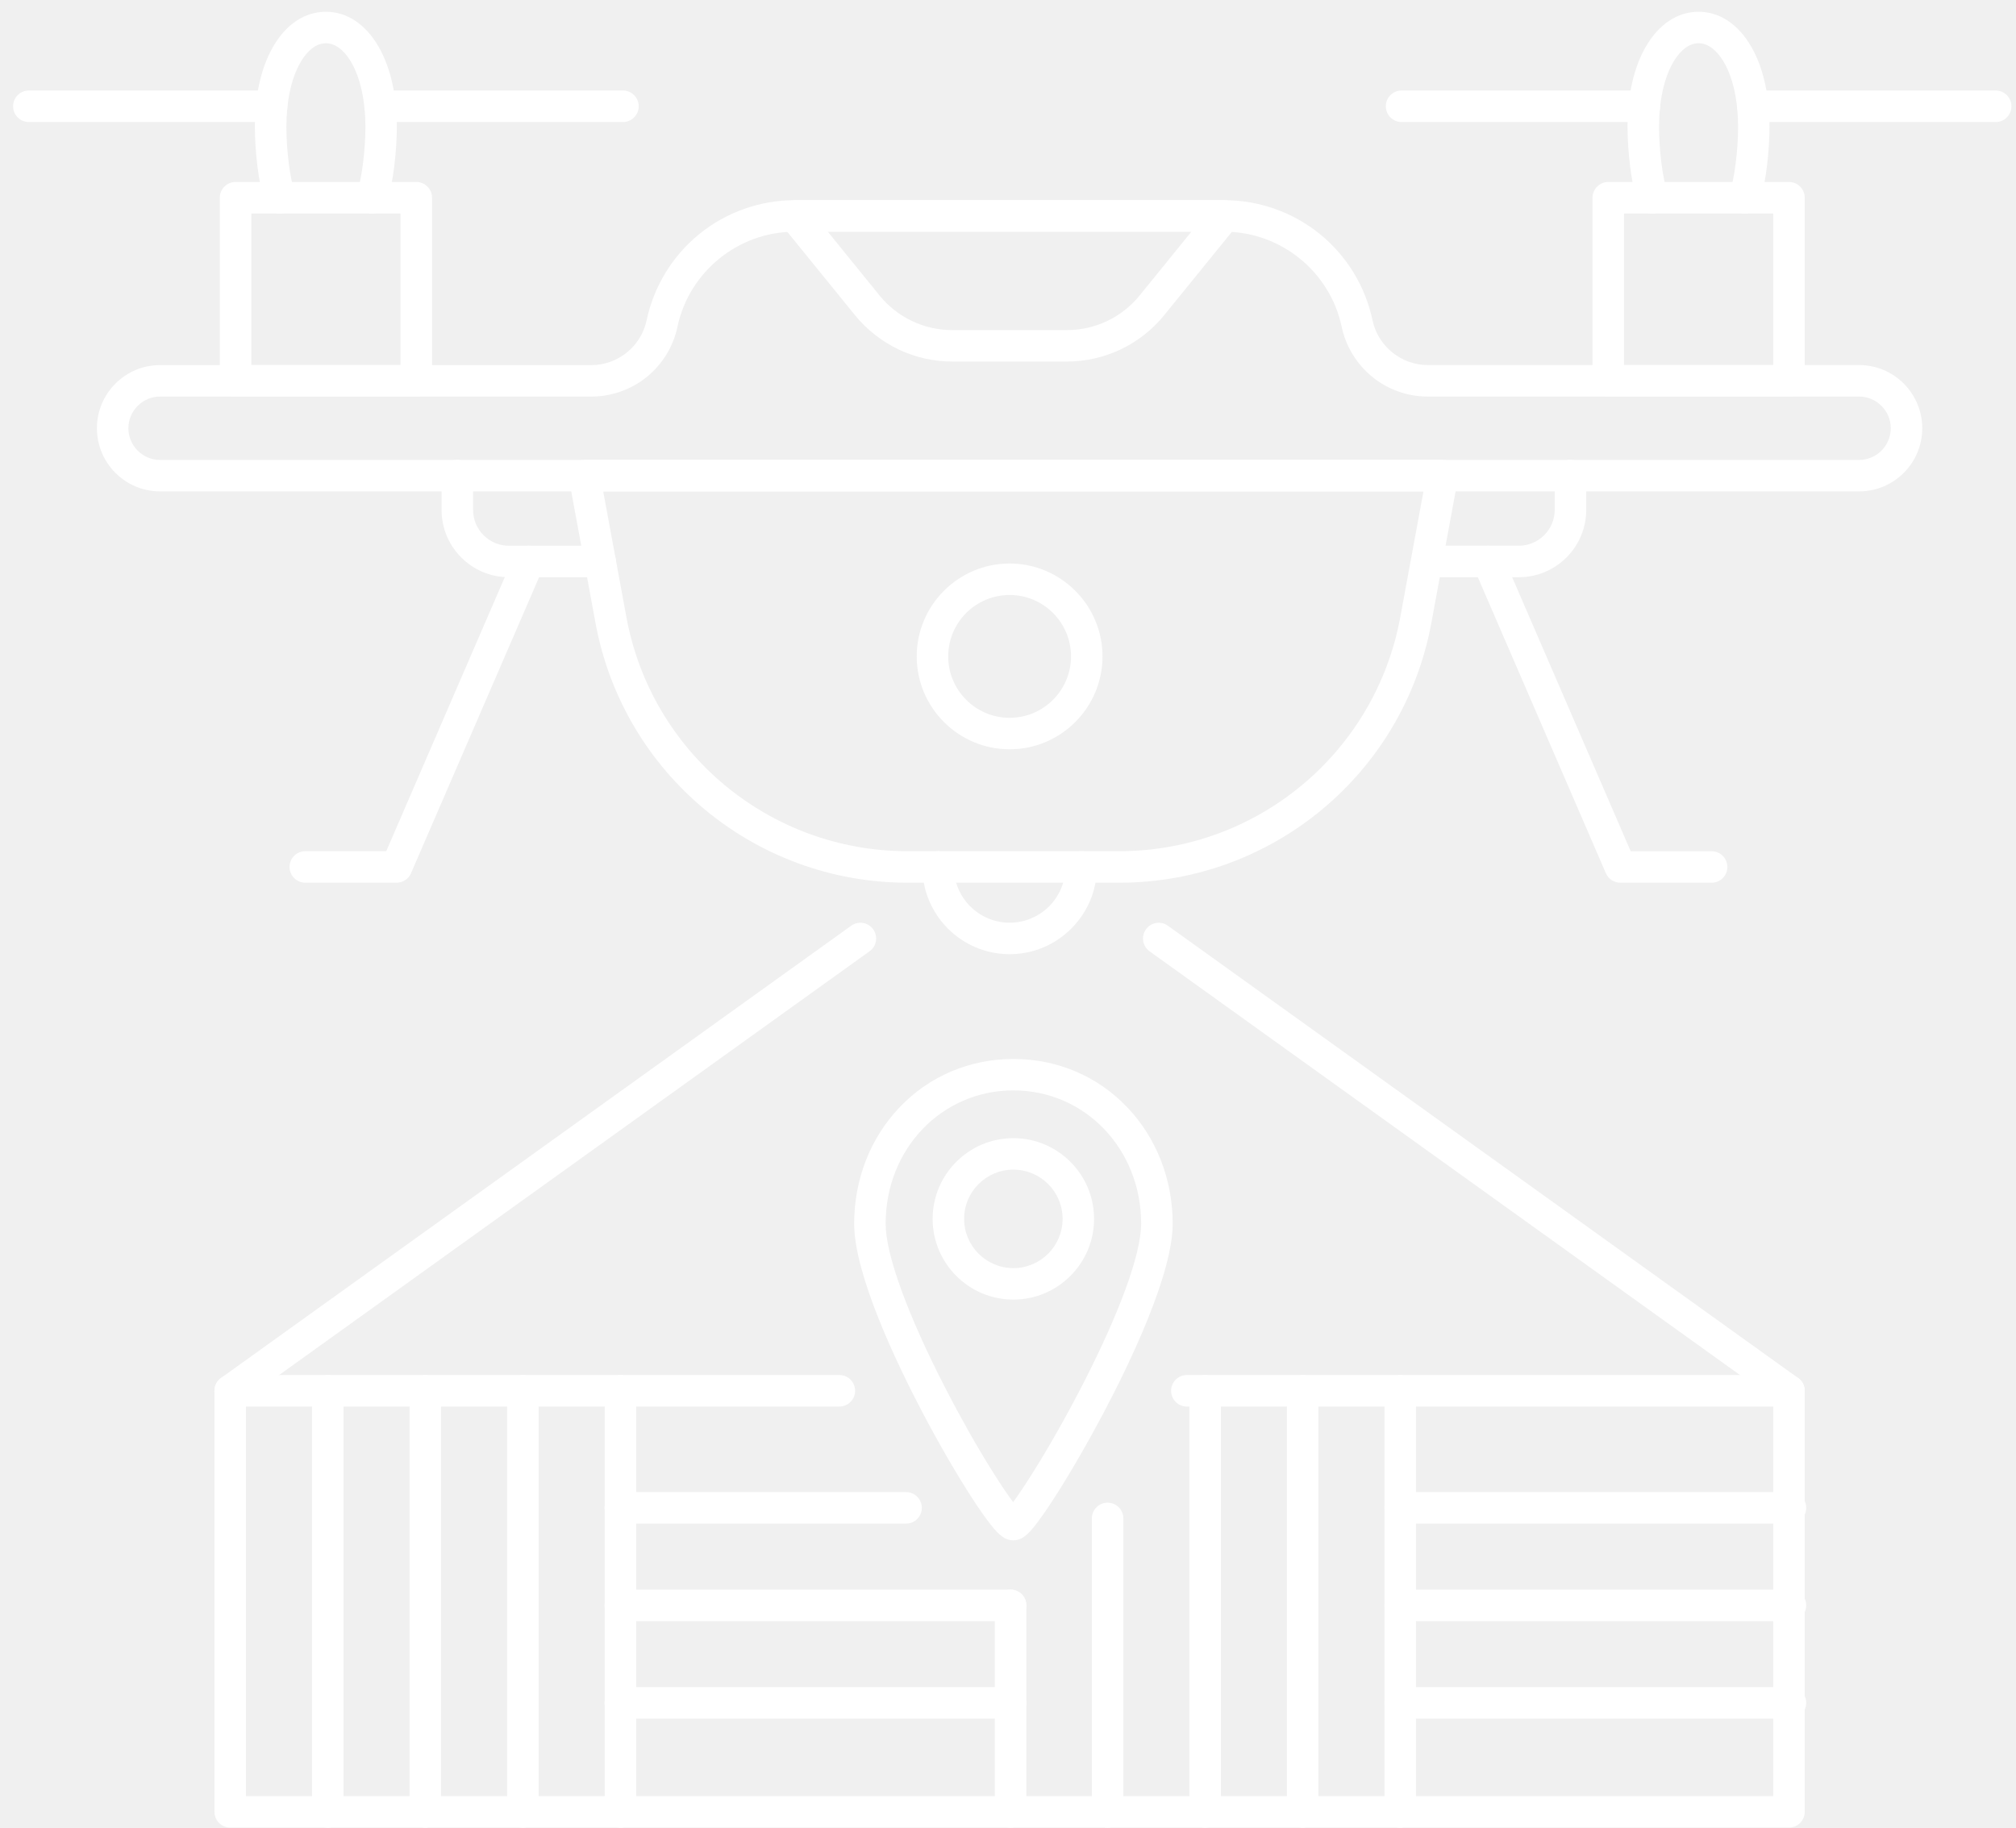
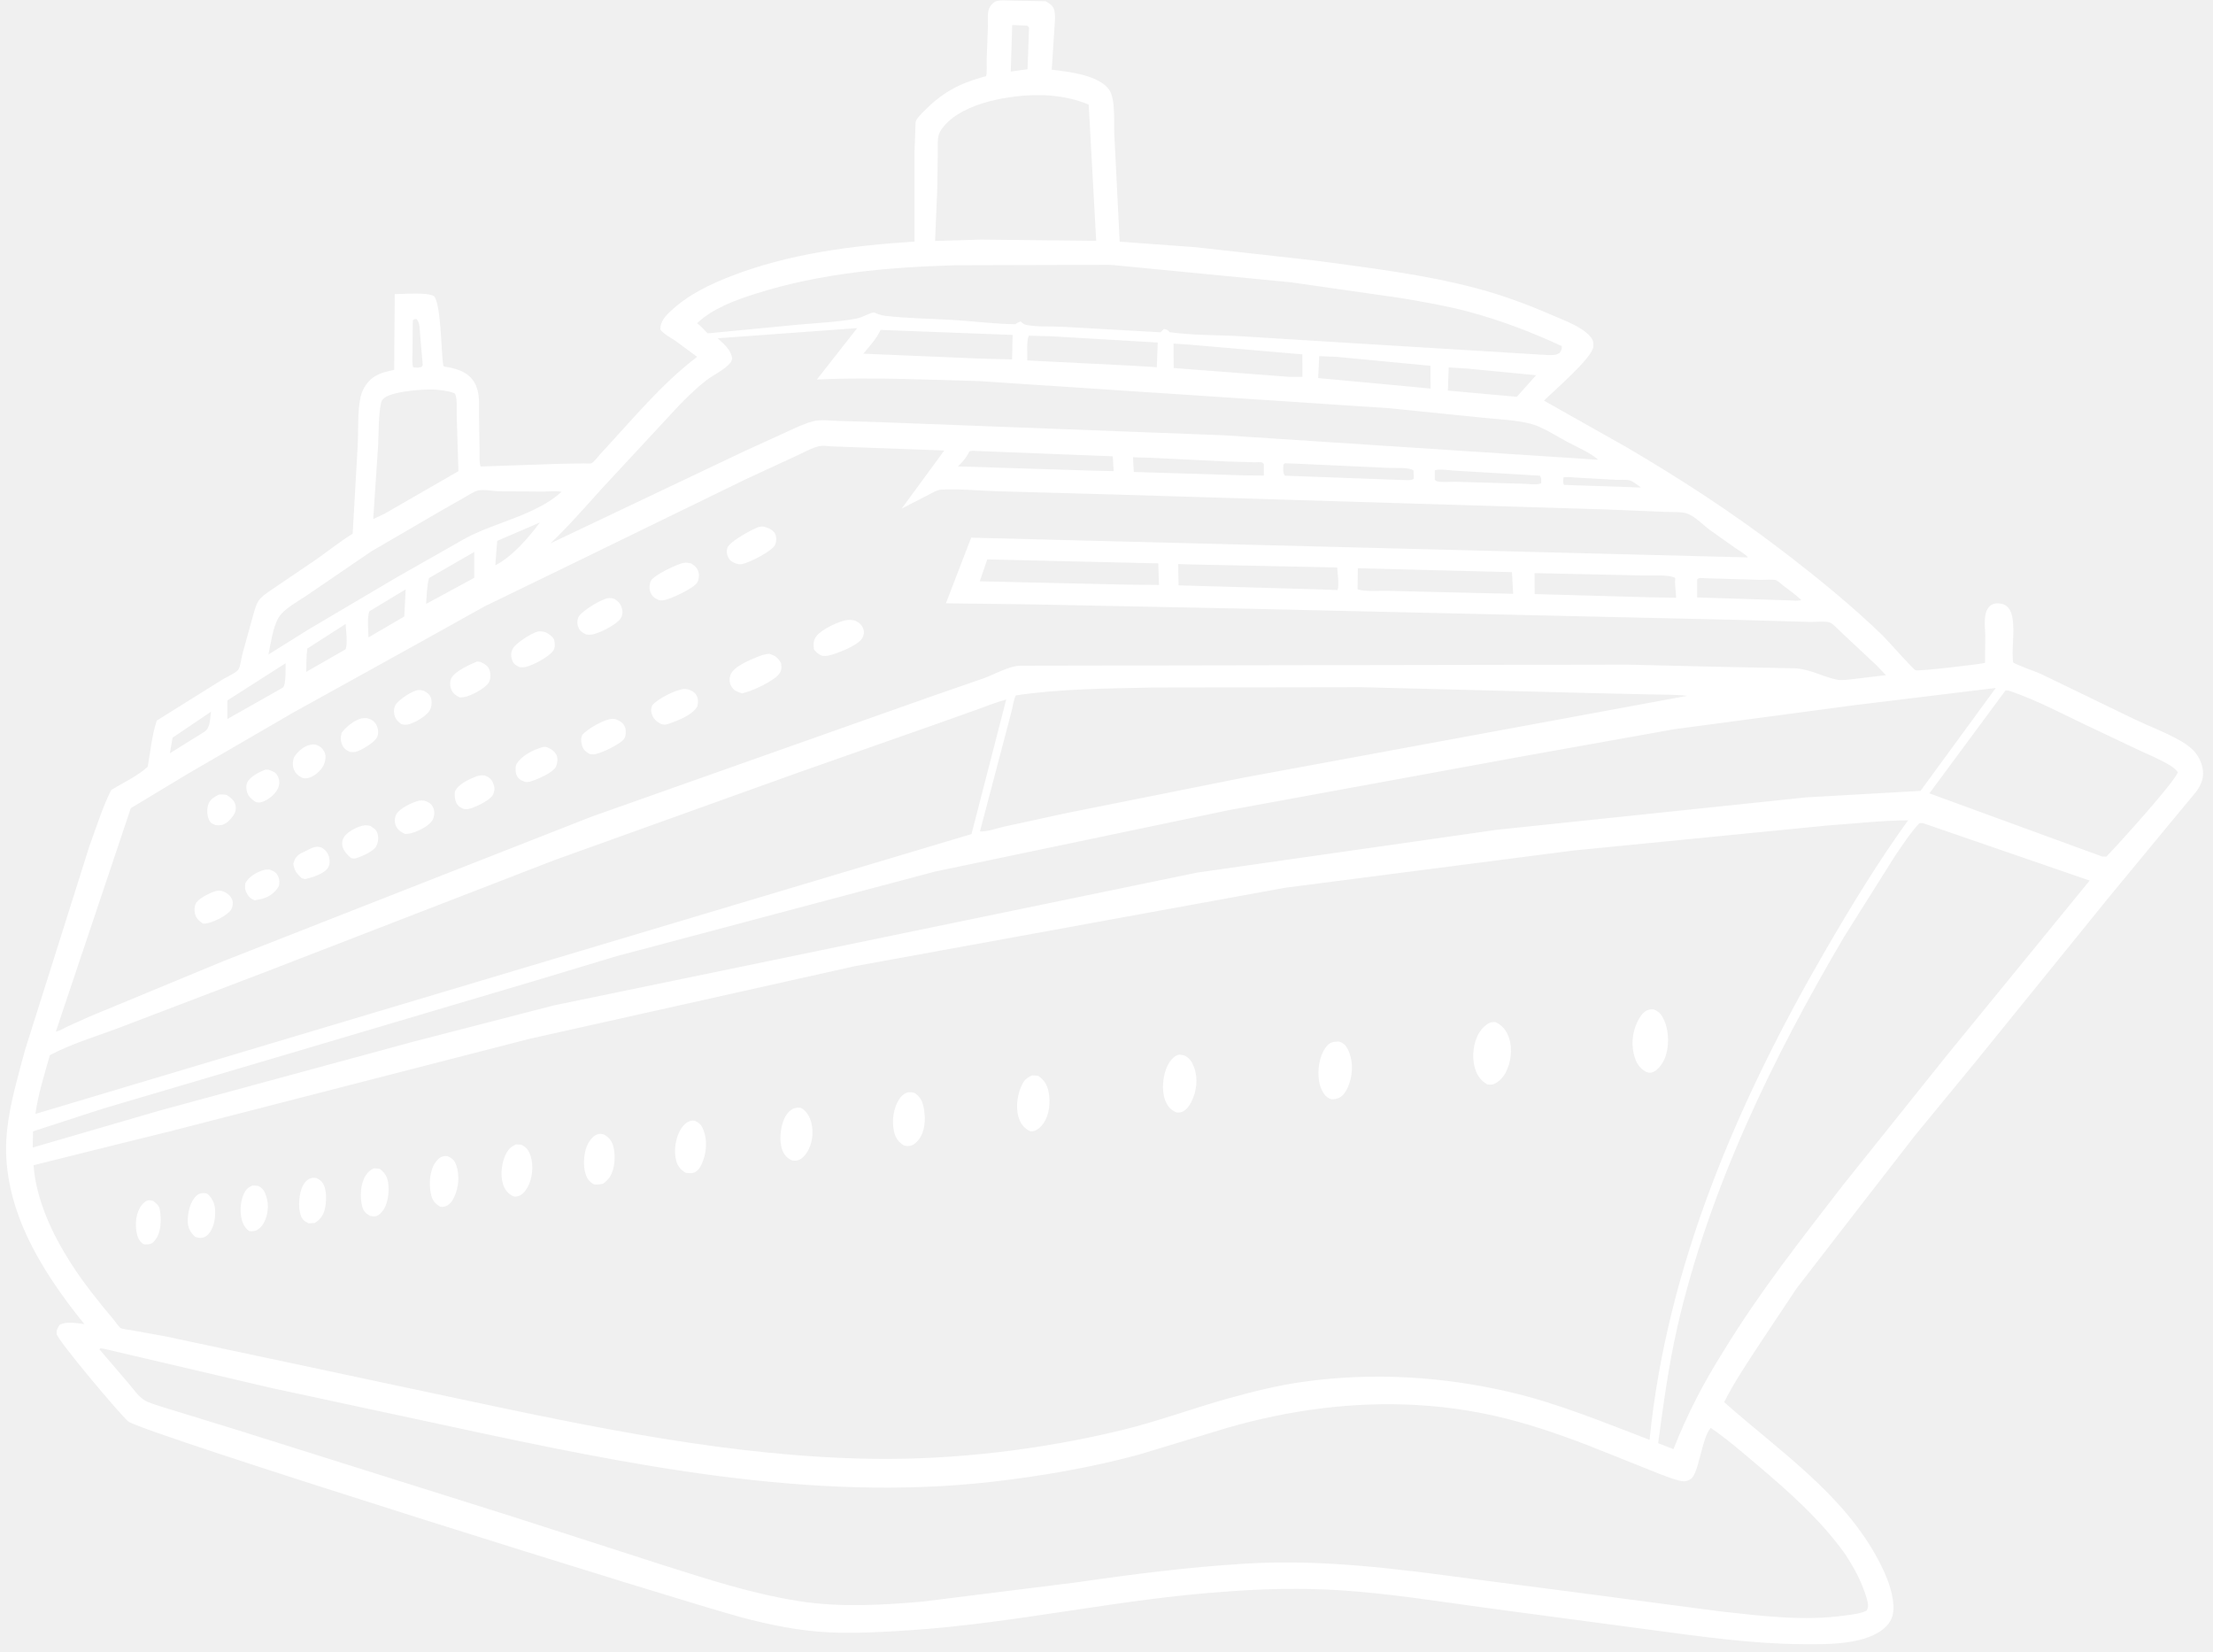
- <svg xmlns="http://www.w3.org/2000/svg" width="107" height="97" viewBox="0 0 107 97" fill="none">
-   <path d="M98.674 26.083H8.496C6.647 26.083 5.144 24.58 5.144 22.731C5.144 20.881 6.647 19.379 8.496 19.379H31.389C32.797 19.379 34.029 18.38 34.32 17.002C34.698 15.204 35.694 13.577 37.119 12.42C38.544 11.264 40.341 10.626 42.178 10.626H64.989C66.823 10.626 68.621 11.264 70.049 12.42C71.477 13.577 72.469 15.204 72.847 16.999C73.138 18.375 74.37 19.376 75.778 19.376H98.671C100.521 19.376 102.024 20.879 102.024 22.728C102.026 24.58 100.521 26.083 98.674 26.083ZM8.496 21.049C7.57 21.049 6.814 21.805 6.814 22.731C6.814 23.657 7.57 24.413 8.496 24.413H98.671C99.597 24.413 100.353 23.657 100.353 22.731C100.353 21.805 99.597 21.049 98.671 21.049H75.778C74.71 21.049 73.666 20.68 72.838 20.007C72.01 19.335 71.433 18.392 71.211 17.348C70.594 14.422 67.977 12.299 64.989 12.299H42.178C39.19 12.299 36.573 14.422 35.956 17.348C35.737 18.392 35.157 19.335 34.329 20.007C33.501 20.68 32.457 21.049 31.389 21.049H8.496Z" fill="white" />
-   <path d="M53.585 50.647C51.032 50.647 48.955 48.57 48.955 46.017C48.955 45.555 49.33 45.18 49.792 45.18C50.253 45.18 50.628 45.555 50.628 46.017C50.628 47.646 51.955 48.976 53.588 48.976C55.221 48.976 56.548 47.649 56.548 46.017C56.548 45.555 56.923 45.18 57.384 45.18C57.846 45.18 58.221 45.555 58.221 46.017C58.215 48.57 56.138 50.647 53.585 50.647Z" fill="white" />
-   <path d="M22.092 21.049H12.503C12.041 21.049 11.666 20.674 11.666 20.212V10.496C11.666 10.034 12.041 9.659 12.503 9.659H22.095C22.557 9.659 22.932 10.034 22.932 10.496V20.212C22.929 20.674 22.554 21.049 22.092 21.049ZM13.34 19.378H21.258V11.333H13.34V19.378Z" fill="white" />
-   <path d="M19.744 11.333C19.657 11.333 19.568 11.318 19.478 11.289C19.04 11.142 18.803 10.669 18.95 10.231C19.204 9.472 19.395 7.969 19.395 6.734C19.395 5.358 19.129 4.144 18.647 3.31C18.428 2.932 17.961 2.295 17.297 2.295C16.634 2.295 16.166 2.929 15.947 3.31C15.465 4.141 15.2 5.358 15.2 6.734C15.2 7.969 15.39 9.475 15.644 10.231C15.791 10.669 15.555 11.142 15.116 11.289C14.678 11.437 14.205 11.2 14.058 10.761C13.709 9.72 13.527 7.946 13.527 6.734C13.527 5.044 13.861 3.573 14.499 2.473C15.188 1.282 16.184 0.624 17.294 0.624C18.408 0.624 19.4 1.279 20.09 2.473C20.724 3.57 21.062 5.044 21.062 6.734C21.062 7.946 20.88 9.72 20.531 10.761C20.419 11.113 20.093 11.333 19.744 11.333Z" fill="white" />
-   <path d="M14.418 6.478H1.532C1.07 6.478 0.695 6.103 0.695 5.641C0.695 5.179 1.07 4.804 1.532 4.804H14.418C14.88 4.804 15.255 5.179 15.255 5.641C15.255 6.103 14.88 6.478 14.418 6.478Z" fill="white" />
-   <path d="M33.063 6.478H20.177C19.715 6.478 19.34 6.103 19.34 5.641C19.34 5.179 19.715 4.804 20.177 4.804H33.063C33.525 4.804 33.9 5.179 33.9 5.641C33.9 6.103 33.525 6.478 33.063 6.478Z" fill="white" />
-   <path d="M94.95 21.049H85.361C84.899 21.049 84.524 20.674 84.524 20.212V10.496C84.524 10.034 84.899 9.659 85.361 9.659H94.95C95.412 9.659 95.787 10.034 95.787 10.496V20.212C95.787 20.674 95.412 21.049 94.95 21.049ZM86.195 19.378H94.114V11.333H86.195V19.378Z" fill="white" />
-   <path d="M92.599 11.333C92.513 11.333 92.423 11.318 92.334 11.289C91.895 11.142 91.659 10.669 91.806 10.231C92.06 9.472 92.25 7.969 92.25 6.734C92.25 5.358 91.985 4.144 91.503 3.31C91.284 2.932 90.816 2.295 90.153 2.295C89.489 2.295 89.022 2.929 88.803 3.31C88.321 4.141 88.055 5.358 88.055 6.734C88.055 7.969 88.246 9.475 88.5 10.231C88.647 10.669 88.41 11.142 87.972 11.289C87.533 11.437 87.06 11.2 86.913 10.761C86.564 9.72 86.382 7.946 86.382 6.734C86.382 5.044 86.717 3.573 87.355 2.473C88.044 1.282 89.039 0.624 90.15 0.624C91.26 0.624 92.256 1.279 92.945 2.473C93.58 3.57 93.917 5.044 93.917 6.734C93.917 7.946 93.736 9.72 93.387 10.761C93.277 11.113 92.951 11.333 92.599 11.333Z" fill="white" />
-   <path d="M87.276 6.478H74.39C73.928 6.478 73.553 6.103 73.553 5.641C73.553 5.179 73.928 4.804 74.39 4.804H87.276C87.738 4.804 88.113 5.179 88.113 5.641C88.113 6.103 87.738 6.478 87.276 6.478Z" fill="white" />
-   <path d="M105.921 6.478H93.035C92.573 6.478 92.198 6.103 92.198 5.641C92.198 5.179 92.573 4.804 93.035 4.804H105.921C106.383 4.804 106.758 5.179 106.758 5.641C106.758 6.103 106.383 6.478 105.921 6.478Z" fill="white" />
-   <path d="M59.407 46.853H48.165C40.045 46.853 33.081 41.055 31.607 33.07L30.193 25.399C30.147 25.154 30.213 24.903 30.372 24.712C30.531 24.522 30.767 24.412 31.015 24.412H76.56C76.808 24.412 77.045 24.522 77.204 24.712C77.362 24.903 77.429 25.154 77.382 25.399L75.969 33.07C74.492 41.058 67.528 46.853 59.407 46.853ZM32.016 26.083L33.248 32.764C34.575 39.959 40.847 45.18 48.163 45.18H59.404C66.72 45.18 72.992 39.959 74.319 32.764L75.551 26.083H32.016Z" fill="white" />
-   <path d="M53.585 39.771C50.868 39.771 48.655 37.559 48.655 34.841C48.655 32.123 50.868 29.911 53.585 29.911C56.303 29.911 58.516 32.123 58.516 34.841C58.516 37.561 56.303 39.771 53.585 39.771ZM53.585 31.581C51.788 31.581 50.326 33.044 50.326 34.841C50.326 36.638 51.788 38.101 53.585 38.101C55.383 38.101 56.845 36.638 56.845 34.841C56.845 33.044 55.383 31.581 53.585 31.581Z" fill="white" />
-   <path d="M31.851 30.638H27.007C25.037 30.638 23.436 29.037 23.436 27.066V25.246C23.436 24.785 23.811 24.41 24.273 24.41C24.734 24.41 25.109 24.785 25.109 25.246V27.066C25.109 28.114 25.963 28.968 27.01 28.968H31.854C32.315 28.968 32.691 29.343 32.691 29.804C32.691 30.266 32.312 30.638 31.851 30.638Z" fill="white" />
-   <path d="M80.616 30.638H75.772C75.311 30.638 74.936 30.263 74.936 29.801C74.936 29.34 75.311 28.965 75.772 28.965H80.616C81.663 28.965 82.517 28.111 82.517 27.064V25.243C82.517 24.782 82.892 24.407 83.353 24.407C83.815 24.407 84.19 24.782 84.19 25.243V27.064C84.187 29.037 82.586 30.638 80.616 30.638Z" fill="white" />
-   <path d="M21.048 46.853H16.204C15.743 46.853 15.368 46.478 15.368 46.017C15.368 45.555 15.743 45.18 16.204 45.18H20.5L27.296 29.469C27.481 29.045 27.971 28.852 28.395 29.034C28.82 29.216 29.013 29.709 28.831 30.133L21.815 46.348C21.683 46.657 21.38 46.853 21.048 46.853Z" fill="white" />
-   <path d="M90.843 46.853H85.999C85.665 46.853 85.365 46.654 85.232 46.348L78.219 30.136C78.034 29.712 78.23 29.221 78.654 29.037C79.079 28.852 79.569 29.048 79.754 29.472L86.55 45.183H90.846C91.307 45.183 91.682 45.558 91.682 46.019C91.682 46.481 91.304 46.853 90.843 46.853Z" fill="white" />
-   <path d="M56.623 19.191H50.545C49.561 19.191 48.572 18.969 47.686 18.545C46.8 18.121 46.001 17.495 45.381 16.733L41.53 11.991C41.328 11.74 41.285 11.396 41.423 11.105C41.562 10.813 41.856 10.629 42.179 10.629H64.989C65.312 10.629 65.606 10.813 65.745 11.105C65.883 11.396 65.843 11.74 65.638 11.991L61.787 16.733C61.167 17.498 60.37 18.124 59.482 18.545C58.593 18.966 57.607 19.191 56.623 19.191ZM43.936 12.299L46.679 15.68C47.628 16.851 49.039 17.521 50.545 17.521H56.623C58.129 17.521 59.54 16.849 60.489 15.68L63.232 12.299H43.936Z" fill="white" />
-   <path d="M12.22 74.657C11.96 74.657 11.704 74.536 11.539 74.308C11.271 73.933 11.355 73.411 11.73 73.142L45.179 49.135C45.554 48.867 46.076 48.951 46.344 49.326C46.612 49.701 46.529 50.223 46.154 50.491L12.705 74.498C12.56 74.605 12.387 74.657 12.22 74.657Z" fill="white" />
-   <path d="M94.95 74.657C94.783 74.657 94.61 74.605 94.463 74.501L61.014 50.494C60.639 50.226 60.552 49.703 60.823 49.328C61.092 48.953 61.614 48.867 61.989 49.138L95.438 73.145C95.813 73.414 95.899 73.936 95.628 74.311C95.467 74.536 95.21 74.657 94.95 74.657Z" fill="white" />
-   <path d="M53.785 81.759C53.332 81.759 53.003 81.456 52.591 80.937C52.314 80.588 51.973 80.103 51.581 79.498C50.762 78.231 49.83 76.621 48.959 74.966C47.606 72.389 45.335 67.661 45.335 64.952C45.335 62.607 46.187 60.415 47.736 58.785C49.311 57.123 51.46 56.209 53.788 56.209C56.116 56.209 58.262 57.123 59.84 58.785C61.386 60.415 62.24 62.607 62.24 64.952C62.24 67.644 59.95 72.384 58.585 74.968C57.731 76.584 56.776 78.237 55.963 79.498C55.574 80.1 55.239 80.582 54.968 80.931C54.61 81.381 54.278 81.759 53.785 81.759ZM53.785 57.876C49.983 57.876 47.006 60.983 47.006 64.95C47.006 66.585 48.165 69.779 50.191 73.708C50.984 75.251 51.864 76.806 52.669 78.09C53.159 78.871 53.523 79.4 53.773 79.731C54.472 78.779 55.868 76.57 57.351 73.711C59.393 69.767 60.567 66.574 60.567 64.95C60.564 60.983 57.587 57.876 53.785 57.876Z" fill="white" />
-   <path d="M53.784 68.98C51.421 68.98 49.5 67.059 49.5 64.696C49.5 62.333 51.421 60.412 53.784 60.412C56.147 60.412 58.068 62.333 58.068 64.696C58.068 67.059 56.147 68.98 53.784 68.98ZM53.784 62.082C52.342 62.082 51.17 63.254 51.17 64.696C51.17 66.138 52.342 67.31 53.784 67.31C55.226 67.31 56.398 66.138 56.398 64.696C56.398 63.254 55.226 62.082 53.784 62.082Z" fill="white" />
-   <path d="M94.95 97.005H12.22C11.758 97.005 11.383 96.63 11.383 96.169V73.82C11.383 73.359 11.758 72.984 12.22 72.984H44.55C45.011 72.984 45.386 73.359 45.386 73.82C45.386 74.282 45.011 74.657 44.55 74.657H13.054V95.335H94.113V74.657H62.992C62.531 74.657 62.156 74.282 62.156 73.82C62.156 73.359 62.531 72.984 62.992 72.984H94.95C95.412 72.984 95.787 73.359 95.787 73.82V96.169C95.787 96.63 95.412 97.005 94.95 97.005Z" fill="white" />
-   <path d="M53.638 97.006C53.176 97.006 52.801 96.631 52.801 96.169V85.213C52.801 84.751 53.176 84.376 53.638 84.376C54.099 84.376 54.474 84.751 54.474 85.213V96.169C54.474 96.631 54.099 97.006 53.638 97.006Z" fill="white" />
-   <path d="M22.574 97.006C22.112 97.006 21.737 96.631 21.737 96.169V73.821C21.737 73.359 22.112 72.984 22.574 72.984C23.035 72.984 23.41 73.359 23.41 73.821V96.169C23.41 96.631 23.035 97.006 22.574 97.006Z" fill="white" />
-   <path d="M27.752 97.006C27.29 97.006 26.915 96.631 26.915 96.169V73.821C26.915 73.359 27.29 72.984 27.752 72.984C28.213 72.984 28.588 73.359 28.588 73.821V96.169C28.588 96.631 28.213 97.006 27.752 97.006Z" fill="white" />
-   <path d="M32.931 97.006C32.469 97.006 32.094 96.631 32.094 96.169V73.821C32.094 73.359 32.469 72.984 32.931 72.984C33.392 72.984 33.767 73.359 33.767 73.821V96.169C33.764 96.631 33.392 97.006 32.931 97.006Z" fill="white" />
-   <path d="M17.399 97.006C16.937 97.006 16.562 96.631 16.562 96.169V73.821C16.562 73.359 16.937 72.984 17.399 72.984C17.86 72.984 18.235 73.359 18.235 73.821V96.169C18.235 96.631 17.86 97.006 17.399 97.006Z" fill="white" />
-   <path d="M63.965 97.006C63.503 97.006 63.128 96.631 63.128 96.169V73.821C63.128 73.359 63.503 72.984 63.965 72.984C64.426 72.984 64.801 73.359 64.801 73.821V96.169C64.798 96.631 64.426 97.006 63.965 97.006Z" fill="white" />
-   <path d="M69.14 97.006C68.678 97.006 68.303 96.631 68.303 96.169V73.821C68.303 73.359 68.678 72.984 69.14 72.984C69.601 72.984 69.976 73.359 69.976 73.821V96.169C69.976 96.631 69.601 97.006 69.14 97.006Z" fill="white" />
-   <path d="M74.319 97.006C73.857 97.006 73.482 96.631 73.482 96.169V73.821C73.482 73.359 73.857 72.984 74.319 72.984C74.78 72.984 75.155 73.359 75.155 73.821V96.169C75.155 96.631 74.78 97.006 74.319 97.006Z" fill="white" />
-   <path d="M58.787 97.005C58.325 97.005 57.95 96.63 57.95 96.169V80.597C57.95 80.135 58.325 79.76 58.787 79.76C59.248 79.76 59.623 80.135 59.623 80.597V96.169C59.623 96.63 59.248 97.005 58.787 97.005Z" fill="white" />
-   <path d="M53.637 86.049H32.927C32.465 86.049 32.09 85.674 32.09 85.213C32.09 84.751 32.465 84.376 32.927 84.376H53.637C54.098 84.376 54.473 84.751 54.473 85.213C54.473 85.674 54.098 86.049 53.637 86.049Z" fill="white" />
-   <path d="M53.637 91.225H32.927C32.465 91.225 32.09 90.85 32.09 90.388C32.09 89.926 32.465 89.551 32.927 89.551H53.637C54.098 89.551 54.473 89.926 54.473 90.388C54.473 90.85 54.098 91.225 53.637 91.225Z" fill="white" />
-   <path d="M48.089 80.871H32.927C32.465 80.871 32.09 80.496 32.09 80.034C32.09 79.573 32.465 79.198 32.927 79.198H48.089C48.551 79.198 48.926 79.573 48.926 80.034C48.926 80.496 48.551 80.871 48.089 80.871Z" fill="white" />
-   <path d="M95.028 86.049H74.319C73.857 86.049 73.482 85.674 73.482 85.213C73.482 84.751 73.857 84.376 74.319 84.376H95.028C95.49 84.376 95.865 84.751 95.865 85.213C95.865 85.674 95.49 86.049 95.028 86.049Z" fill="white" />
-   <path d="M95.028 91.225H74.319C73.857 91.225 73.482 90.85 73.482 90.388C73.482 89.926 73.857 89.551 74.319 89.551H95.028C95.49 89.551 95.865 89.926 95.865 90.388C95.865 90.85 95.49 91.225 95.028 91.225Z" fill="white" />
-   <path d="M95.028 80.871H74.319C73.857 80.871 73.482 80.496 73.482 80.034C73.482 79.573 73.857 79.198 74.319 79.198H95.028C95.49 79.198 95.865 79.573 95.865 80.034C95.865 80.496 95.49 80.871 95.028 80.871Z" fill="white" />
+ <svg xmlns="http://www.w3.org/2000/svg" width="197" height="147" viewBox="0 0 197 147" fill="none">
+   <mask id="mask0_57_8805" style="mask-type:luminance" maskUnits="userSpaceOnUse" x="0" y="-1" width="197" height="148">
+     <path d="M0.314 -0.007H196.151V146.473H0.314V-0.007Z" fill="white" />
+   </mask>
+   <g mask="url(#mask0_57_8805)">
+     <path d="M7.51 117.857C3.587 113.01 -0.062 107.168 0.626 100.64C0.882 98.201 1.588 95.89 2.207 93.526L7.962 75.301C8.568 73.667 9.114 71.87 9.902 70.316C10.919 69.693 12.289 69.052 13.148 68.248C13.393 66.923 13.522 65.415 13.956 64.138L19.765 60.508C20.102 60.297 21.072 59.858 21.237 59.566C21.409 59.266 21.478 58.602 21.569 58.255L22.544 54.724C22.687 54.258 22.816 53.684 23.145 53.31C23.504 52.9 24.078 52.573 24.526 52.254L28.01 49.89C29.137 49.113 30.232 48.222 31.395 47.503L31.847 39.565C31.916 38.205 31.807 36.615 32.107 35.299C32.236 34.731 32.59 34.137 33.029 33.749C33.63 33.226 34.336 33.088 35.089 32.921L35.14 26.181C35.957 26.181 37.992 25.979 38.649 26.366C39.337 27.228 39.277 32.431 39.504 32.603C39.557 32.645 40 32.701 40.094 32.723C41.298 32.981 42.205 33.505 42.523 34.783C42.692 35.437 42.637 36.201 42.639 36.878L42.692 40.157C42.703 40.576 42.643 41.126 42.781 41.522L49.795 41.284L51.997 41.246C52.162 41.242 52.527 41.284 52.656 41.233C52.845 41.164 53.279 40.585 53.451 40.398C56.212 37.446 58.826 34.215 62.061 31.759L60.077 30.301C59.614 29.991 59.126 29.773 58.779 29.325C58.792 28.646 59.14 28.23 59.618 27.773C61.17 26.282 63.083 25.355 65.067 24.583C70.239 22.57 75.903 21.855 81.412 21.503V13.475L81.485 11.444C81.494 11.255 81.477 10.954 81.532 10.787C81.632 10.502 82.044 10.104 82.251 9.896C83.812 8.305 85.275 7.483 87.406 6.882C87.428 6.882 87.769 6.784 87.773 6.779C87.885 6.572 87.82 5.561 87.833 5.283L87.945 2.311C87.954 1.85 87.876 1.162 88.056 0.741C88.158 0.5 88.361 0.28 88.586 0.146C88.873 -0.025 89.755 0.057 90.107 0.057L93.084 0.109C93.426 0.316 93.745 0.487 93.849 0.903C93.979 1.442 93.883 2.112 93.854 2.671L93.625 6.203C95.11 6.383 97.815 6.67 98.743 7.995C99.327 8.83 99.138 11.01 99.198 12.016L99.672 21.512L106.418 22.002L117.286 23.218C121.991 23.859 126.724 24.422 131.327 25.631C133.709 26.255 135.98 27.099 138.234 28.078C139.282 28.535 140.718 29.043 141.507 29.889C141.785 30.185 141.858 30.423 141.841 30.826C141.807 31.81 138.316 34.787 137.443 35.66L144.873 39.852C149.54 42.589 154.187 45.61 158.488 48.892C161.628 51.288 164.749 53.815 167.593 56.565C167.982 56.948 170.331 59.595 170.521 59.66C170.792 59.76 176.132 59.141 176.704 59.003L176.726 56.534C176.717 55.759 176.503 54.53 177.134 53.949C177.354 53.748 177.659 53.679 177.951 53.704C178.3 53.739 178.579 53.855 178.803 54.129C179.483 54.968 179.14 57.153 179.16 58.206C179.164 58.324 179.173 58.912 179.22 58.963C179.389 59.143 181.306 59.811 181.667 59.978L190.01 64.017C191.366 64.665 192.882 65.226 194.178 65.979C194.681 66.266 195.149 66.622 195.505 67.088C195.901 67.604 196.186 68.424 196.104 69.078C196.039 69.615 195.79 70.085 195.467 70.514L193.312 73.108L187.719 79.881L175.853 94.523L170.461 101.078L164.195 109.158L159.916 114.698L156.803 119.376C155.667 121.117 154.416 122.945 153.483 124.802C158.368 129.137 164.061 132.931 167.201 138.838C167.851 140.065 168.466 141.468 168.55 142.868C168.595 143.574 168.452 144.18 167.958 144.705C166.315 146.446 162.603 146.362 160.377 146.344C155.93 146.308 151.475 145.672 147.075 145.088L132.122 143.089C127.891 142.508 123.647 141.833 119.384 141.552C116.021 141.334 112.615 141.399 109.257 141.659C99.779 142.281 90.461 144.48 80.969 145.106C78.604 145.264 76.204 145.398 73.831 145.295C71.185 145.173 68.549 144.632 65.995 143.953C60.879 142.594 12.516 127.478 11.411 126.514C10.628 125.835 5.092 119.256 5.046 118.73C5.012 118.383 5.128 118.176 5.326 117.904C5.965 117.599 6.822 117.771 7.51 117.857ZM6.319 112.451C7.428 114.186 8.766 115.854 10.091 117.428C10.231 117.599 10.59 118.125 10.757 118.214C10.946 118.314 11.414 118.347 11.634 118.387L14.722 118.946L18.369 119.723L40.606 124.45C52.801 127.044 65.234 129.676 77.749 129.847C85.068 129.945 92.714 129.021 99.83 127.3C103.07 126.519 106.164 125.354 109.368 124.464C111.548 123.856 113.764 123.306 116.008 122.992C122.158 122.132 128.412 122.502 134.444 123.914C138.694 124.911 142.778 126.606 146.844 128.157C148.382 112.654 154.734 97.968 162.487 84.615C164.787 80.65 167.174 76.733 169.859 73.013C167.477 73.03 165.037 73.313 162.654 73.478L140.048 75.704L114.429 79.013L76.057 86.004L47.121 92.468L15.177 100.686L9.906 101.989L2.986 103.714C3.209 106.794 4.672 109.889 6.319 112.451ZM3.153 99.148L86.482 74.239L89.57 62.267C88.719 62.481 87.867 62.839 87.036 63.136L83.129 64.525L71.116 68.746L49.392 76.544L23.86 86.421L10.688 91.448C8.637 92.232 6.37 92.889 4.44 93.918C3.952 95.645 3.402 97.362 3.153 99.148ZM87.234 74.003C87.842 74.05 88.762 73.714 89.372 73.58L94.912 72.376L110.929 69.174L150.192 61.935C149.23 61.811 148.211 61.84 147.233 61.815L141.527 61.686L121.156 61.165L102.58 61.196C98.559 61.285 94.422 61.303 90.434 61.893C90.236 62.258 90.184 62.753 90.087 63.158L89.583 65.088L87.234 74.003ZM15.364 65.66L15.121 67.048L18.24 65.108C18.735 64.739 18.695 63.935 18.781 63.349L15.364 65.66ZM20.24 62.343V63.999L25.194 61.196C25.485 60.902 25.407 59.455 25.421 59.036L20.24 62.343ZM37.398 29.786C37.36 29.348 37.398 28.74 37.088 28.406C36.856 28.401 36.972 28.375 36.747 28.508L36.723 31.256C36.718 31.721 36.663 32.244 36.774 32.692L37.17 32.727L37.527 32.663L37.633 32.492L37.398 29.786ZM40.477 35.01C40.038 34.825 39.608 34.778 39.139 34.718C38.128 34.556 35.033 34.791 34.211 35.419C34.035 35.557 33.953 35.687 33.911 35.909C33.677 37.067 33.726 38.416 33.661 39.603L33.223 46.2L34.202 45.744L40.809 41.939L40.653 36.882C40.639 36.404 40.731 35.379 40.477 35.01ZM48.403 43.758L44.235 43.722C43.765 43.689 42.953 43.542 42.519 43.667C42.158 43.767 41.759 44.041 41.432 44.225L39.522 45.31L33.053 49.077L27.327 52.987C26.583 53.501 25.278 54.178 24.82 54.94C24.285 55.817 24.109 57.257 23.898 58.255L27.456 56.031L35.334 51.377L41.53 47.859C44.231 46.45 47.706 45.835 49.98 43.787C49.594 43.658 48.833 43.753 48.403 43.758ZM27.258 59.802L30.753 57.803C30.981 57.333 30.787 56.091 30.771 55.536L27.36 57.725C27.262 58.395 27.282 59.123 27.258 59.802ZM32.8 56.736L35.988 54.875L36.113 52.457L32.882 54.41C32.655 54.986 32.8 56.091 32.8 56.736ZM37.932 53.755L42.214 51.433V49.128L38.186 51.455C37.999 52.194 37.987 53 37.932 53.755ZM44.093 50.315C45.611 49.542 47.047 47.868 48.054 46.51L44.258 48.144L44.093 50.315ZM91.436 2.279L90.107 2.228L89.978 6.37L91.472 6.163L91.605 2.435L91.436 2.279ZM96.915 9.311C95.711 8.808 94.649 8.607 93.351 8.494L93.231 8.485C90.59 8.34 86.426 8.941 84.422 10.82C84.099 11.121 83.701 11.564 83.572 11.994C83.429 12.468 83.489 13.087 83.48 13.586L83.438 16.721L83.24 21.448L87.312 21.328L97.581 21.434L96.915 9.311ZM137.799 31.605C138.211 31.605 138.505 31.634 138.852 31.403C138.977 31.162 139.068 31.084 139.024 30.804C136.368 29.566 133.52 28.486 130.685 27.731C128.764 27.219 126.793 26.887 124.83 26.547L114.93 25.128L99.178 23.601L98.694 23.572L84.999 23.61C79.005 23.79 73.044 24.307 67.293 26.135C65.525 26.694 63.406 27.455 62.061 28.771C62.399 29.049 62.698 29.343 62.994 29.671L70.996 28.904C72.737 28.744 74.527 28.671 76.246 28.355C76.81 28.245 77.246 27.916 77.787 27.807C78.106 27.94 78.419 28.061 78.762 28.105C80.784 28.35 82.904 28.359 84.943 28.484C86.758 28.599 88.577 28.84 90.392 28.86C90.545 28.735 90.665 28.675 90.853 28.608C91.019 28.771 91.135 28.873 91.367 28.922C92.373 29.118 93.551 29.029 94.58 29.085L102.054 29.506L103.306 29.575L103.611 29.283C103.902 29.343 103.92 29.348 104.123 29.566C106.173 29.86 108.371 29.806 110.448 29.927L120.731 30.563L137.799 31.605ZM76.854 31.481L87.05 31.91L90.096 31.993L90.142 29.811L80.152 29.432L78.393 29.363C78.005 30.185 77.431 30.784 76.854 31.481ZM91.449 32.082L100.937 32.558L102.978 32.685L103.061 30.488L93.531 29.927L91.578 29.88C91.362 30.434 91.467 31.467 91.449 32.082ZM104.466 30.581L104.483 32.757L114.797 33.545H115.944L115.935 31.541L105.684 30.659L104.466 30.581ZM117.342 33.651L125.611 34.417L127.346 34.589L127.337 32.558L118.989 31.763L117.438 31.699L117.342 33.651ZM128.889 34.765L135.025 35.317L136.746 33.398L130.601 32.806L128.962 32.701L128.889 34.765ZM142.199 40.859C141.493 40.258 140.375 39.788 139.545 39.345C138.539 38.813 137.314 37.982 136.212 37.706C134.905 37.377 133.382 37.325 132.037 37.183L123.621 36.33L87.156 33.919C82.345 33.79 77.533 33.565 72.722 33.776L76.304 29.205L63.885 30.109C64.459 30.637 65.071 31.111 65.178 31.928C65.14 32.073 65.096 32.198 64.998 32.313C64.486 32.926 63.511 33.36 62.865 33.859C62.005 34.524 61.217 35.304 60.456 36.076L53.542 43.526C52.066 45.161 50.603 46.842 49.005 48.362L66.271 40.157L69.947 38.481C70.738 38.12 71.535 37.719 72.381 37.497C73.044 37.325 73.926 37.446 74.614 37.466L78.729 37.59L108.85 38.739L142.237 40.919L142.199 40.859ZM85.27 41.514L97.474 41.897L99.138 41.934L99.057 40.614L86.878 40.138C86.658 40.12 86.508 40.097 86.297 40.184C86.048 40.674 85.789 41.01 85.395 41.393L85.27 41.514ZM100.859 40.701L100.928 42.008L110.655 42.308L112.503 42.331V41.315C112.448 41.264 112.41 41.191 112.336 41.16C112.225 41.113 111.833 41.148 111.7 41.144L109.313 41.079L102.475 40.748L100.859 40.701ZM114.378 42.34L124.854 42.725C125.177 42.725 125.616 42.803 125.861 42.6L125.827 41.879C125.462 41.569 124.184 41.672 123.634 41.647L115.449 41.273L114.378 41.233L114.242 41.367C114.242 41.685 114.178 42.092 114.378 42.34ZM127.726 41.879V42.696C127.787 42.743 127.831 42.816 127.9 42.834C128.321 42.959 129.129 42.872 129.586 42.881L135.726 43.061C136.165 43.079 136.78 43.181 137.189 43.019C137.2 42.72 137.24 42.596 137.085 42.34L129.439 41.888C129.082 41.865 127.976 41.703 127.726 41.879ZM145.085 42.756C144.775 42.669 144.212 42.725 143.871 42.709L140.195 42.502C139.846 42.467 139.532 42.429 139.184 42.489C139.153 42.734 139.102 42.941 139.231 43.159L145.274 43.366C145.543 43.384 145.806 43.402 146.078 43.379C145.819 43.217 145.363 42.829 145.085 42.756ZM158.707 52.092C158.557 51.976 158.286 51.718 158.123 51.649C157.856 51.542 156.992 51.622 156.665 51.611L151.78 51.468C151.495 51.459 151.299 51.382 151.078 51.575V53.176L159.379 53.441C159.704 53.463 160.023 53.501 160.35 53.412C159.842 52.922 159.266 52.517 158.707 52.092ZM167.016 59.188L163.95 56.32C163.701 56.091 163.18 55.514 162.888 55.407C162.501 55.265 161.523 55.369 161.085 55.356L154.407 55.167L109.95 54.156L91.656 53.791L84.204 53.699L86.453 47.857L155.598 49.614C155.358 49.3 154.832 49.026 154.501 48.794L152.21 47.169C151.608 46.726 150.92 45.989 150.228 45.724C149.698 45.521 148.859 45.595 148.289 45.564L142.891 45.341L99.258 44.016L88.697 43.722C87.094 43.675 85.406 43.495 83.812 43.582C83.416 43.597 83.042 43.847 82.694 44.021L80.272 45.263L84.057 40.097L73.973 39.728C73.65 39.703 73.267 39.645 72.949 39.708C72.317 39.833 71.559 40.271 70.972 40.536L66.343 42.678L49.697 50.789L43.146 53.967L37.351 57.197L26.035 63.463L16.708 68.88L11.643 71.935L4.968 91.822C5.295 91.771 5.651 91.535 5.961 91.388L7.996 90.473L19.886 85.548L52.66 72.69L82.741 62.047L87.557 60.379C88.526 60.025 89.781 59.295 90.792 59.252L144.842 59.157L152.962 59.35L159.795 59.484C161.134 59.557 162.251 60.237 163.52 60.495C164.01 60.593 164.578 60.481 165.072 60.43L167.884 60.094L167.016 59.188ZM149.117 51.606L149.13 51.442C148.554 51.119 147.048 51.243 146.356 51.224L139.231 51.068L136.604 51.012L136.613 52.878L146.855 53.163L149.208 53.205C149.195 52.677 149.083 52.13 149.117 51.606ZM134.698 52.853L134.595 50.927L124.266 50.665L120.873 50.573L120.851 52.453C121.608 52.693 122.808 52.564 123.612 52.591L131.478 52.78L134.698 52.853ZM119.036 50.509L106.501 50.251L104.88 50.208L104.918 52.101L117.669 52.466L119.063 52.522C119.239 52.123 119.058 50.992 119.036 50.509ZM103.172 52.065L103.107 50.144L90.258 49.847L87.885 49.792L87.219 51.74L100.244 52.036L103.172 52.065ZM164.952 62.782L149.028 64.908L135.468 67.333L109.469 72.093L83.249 77.573L54.892 85.105L47.606 87.298L24.956 94.016L9.192 98.669L2.939 100.7L2.913 102.14L14.244 98.841L36.796 92.718L49.285 89.493L106.556 77.671L133.257 73.856L160.751 70.975L170.964 70.394L177.663 61.234L164.952 62.782ZM187.503 76.248C188.536 75.197 193.699 69.483 193.868 68.722C193.666 68.481 193.463 68.303 193.196 68.141C192.299 67.586 191.274 67.172 190.315 66.727L186.343 64.843C183.873 63.694 181.409 62.336 178.826 61.474L178.536 61.446L171.754 70.615L187.124 76.234L187.503 76.248ZM164.084 105.456L173.311 93.931L186.02 78.376L171.171 73.262H170.868C170.046 74.144 169.394 75.172 168.711 76.156L164.173 83.364C157.787 94.205 152.127 105.839 149.306 118.163C148.534 121.56 148.073 125.005 147.607 128.458L148.972 128.984C150.201 125.857 151.675 123.032 153.47 120.193C156.643 114.99 160.368 110.276 164.084 105.456ZM11.411 123.092C11.81 123.551 12.284 124.252 12.787 124.584C13.213 124.867 13.85 125.027 14.339 125.194L21.164 127.294L45.302 134.888L58.973 139.29C62.958 140.555 66.942 141.853 71.083 142.508C74.734 143.084 78.462 142.873 82.131 142.554L95.853 140.84C100.854 140.112 105.855 139.475 110.9 139.174C117.674 138.767 124.213 139.618 130.901 140.517L140.324 141.737L153.109 143.423C156.767 143.828 160.575 144.313 164.237 143.792C164.874 143.708 165.593 143.639 166.172 143.354C166.241 143.227 166.25 143.222 166.281 143.053C166.337 142.739 166.186 142.301 166.088 142C165.674 140.671 164.99 139.451 164.233 138.293C162.044 135.249 159.274 132.802 156.433 130.393C155.091 129.257 153.741 128.08 152.287 127.091C151.461 128.042 151.241 131.177 150.502 131.653C150.257 131.813 149.983 131.885 149.689 131.829C149.028 131.709 148.331 131.404 147.699 131.177L143.274 129.409C140.611 128.324 137.928 127.327 135.159 126.552C132.175 125.719 129.185 125.23 126.09 125.056C120.417 124.742 114.817 125.499 109.364 127.055L101.293 129.498C97.036 130.638 92.658 131.395 88.281 131.894C72.21 133.722 55.945 130.373 40.283 127.004L24.161 123.542L9.269 120.055L8.947 120.013L8.851 120.106L11.411 123.092ZM18.61 72.979C18.748 73.28 18.915 73.322 19.207 73.447C19.362 73.456 19.512 73.465 19.668 73.442C20.11 73.378 20.505 72.966 20.752 72.618C20.957 72.325 21.035 72.033 20.965 71.681C20.883 71.254 20.522 70.98 20.184 70.759C19.95 70.704 19.75 70.717 19.512 70.717C19.155 70.893 18.768 71.091 18.592 71.474C18.389 71.908 18.412 72.549 18.61 72.979ZM21.898 79.365C22.074 79.752 22.286 79.993 22.678 80.135L23.323 80.006C23.985 79.821 24.501 79.452 24.831 78.848C24.875 78.557 24.895 78.303 24.771 78.022C24.604 77.648 24.354 77.523 23.985 77.394C23.791 77.388 23.628 77.39 23.444 77.448C22.82 77.648 22.139 78.031 21.834 78.621C21.809 78.888 21.787 79.115 21.898 79.365ZM21.954 70.356C22.054 70.868 22.364 71.113 22.776 71.392C23.012 71.438 23.154 71.443 23.384 71.363C23.933 71.165 24.57 70.644 24.78 70.085C24.904 69.753 24.884 69.392 24.724 69.074C24.544 68.718 24.256 68.64 23.902 68.515L23.644 68.493C23.121 68.704 22.488 69.005 22.128 69.457C21.925 69.706 21.894 70.051 21.954 70.356ZM26.127 68.381C26.269 68.829 26.501 69.009 26.897 69.23C27.088 69.276 27.213 69.294 27.411 69.254C27.95 69.143 28.556 68.613 28.796 68.132C28.948 67.831 29.055 67.297 28.901 66.981C28.698 66.558 28.5 66.433 28.095 66.27C27.941 66.257 27.841 66.253 27.692 66.275C27.12 66.364 26.543 66.847 26.229 67.319C26.062 67.569 26.026 68.09 26.127 68.381ZM26.113 76.885C26.196 77.486 26.418 77.762 26.861 78.169L27.166 78.247C27.761 78.105 28.836 77.8 29.193 77.245C29.364 76.974 29.377 76.642 29.304 76.337C29.201 75.916 29.012 75.693 28.656 75.455L28.547 75.413C28.07 75.27 27.739 75.5 27.318 75.693L26.703 75.998C26.358 76.23 26.209 76.488 26.113 76.885ZM30.457 75.048C30.435 75.584 30.874 76.058 31.248 76.372C31.372 76.401 31.477 76.433 31.604 76.406C32.047 76.321 33.205 75.787 33.445 75.395L33.492 75.306C33.67 74.987 33.708 74.587 33.617 74.23C33.514 73.843 33.278 73.718 32.973 73.516L32.693 73.46C32.172 73.404 31.352 73.821 30.96 74.139C30.671 74.373 30.471 74.674 30.457 75.048ZM17.345 81.275C17.423 81.701 17.728 82.001 18.084 82.208H18.26C18.901 82.148 20.226 81.507 20.569 80.972C20.716 80.745 20.763 80.371 20.683 80.117C20.545 79.706 20.235 79.516 19.87 79.334C19.719 79.3 19.565 79.262 19.409 79.274C18.906 79.332 17.797 79.906 17.499 80.307C17.307 80.569 17.285 80.961 17.345 81.275ZM30.444 66.257C30.587 66.618 30.805 66.769 31.145 66.923C31.343 66.95 31.488 66.959 31.682 66.912C32.185 66.783 33.376 66.068 33.579 65.591C33.708 65.282 33.677 64.877 33.532 64.581C33.347 64.193 33.085 64.042 32.688 63.922C32.521 63.906 32.374 63.91 32.207 63.939C31.579 64.064 30.776 64.714 30.413 65.226C30.319 65.596 30.297 65.892 30.444 66.257ZM35.089 63.519C35.158 63.966 35.389 64.202 35.739 64.46C35.91 64.494 36.077 64.529 36.253 64.498C36.834 64.4 37.938 63.763 38.25 63.233C38.435 62.924 38.464 62.49 38.37 62.147C38.27 61.788 38.003 61.648 37.707 61.474C37.549 61.441 37.38 61.406 37.222 61.423C36.705 61.479 35.574 62.236 35.282 62.641C35.089 62.906 35.037 63.2 35.089 63.519ZM35.209 73.422C35.347 73.83 35.681 74.046 36.048 74.226C36.22 74.222 36.387 74.217 36.556 74.175C37.161 74.019 38.228 73.529 38.52 72.952C38.667 72.665 38.705 72.235 38.584 71.93C38.431 71.552 38.168 71.405 37.803 71.271C37.618 71.242 37.471 71.234 37.291 71.271C36.723 71.392 35.587 71.95 35.296 72.454C35.126 72.743 35.106 73.113 35.209 73.422ZM40.635 71.478C40.809 71.801 41.022 71.908 41.354 72.024C41.612 72.037 41.831 71.986 42.073 71.895C42.559 71.719 43.681 71.182 43.895 70.717C44.055 70.367 44.05 70.067 43.904 69.715C43.745 69.341 43.534 69.169 43.164 69.027C42.877 68.989 42.67 69.005 42.394 69.109C41.733 69.363 40.791 69.797 40.495 70.454C40.463 70.815 40.468 71.147 40.635 71.478ZM40.13 61.252C40.261 61.686 40.555 61.893 40.944 62.087L41.354 62.042C41.94 61.922 43.195 61.274 43.509 60.758C43.69 60.461 43.694 59.961 43.578 59.64C43.44 59.257 43.135 59.088 42.786 58.921L42.476 58.878C41.862 59.123 40.515 59.742 40.192 60.337C40.047 60.597 40.043 60.967 40.13 61.252ZM45.976 68.962C46.137 69.365 46.391 69.457 46.765 69.599C46.923 69.604 47.065 69.608 47.223 69.559C47.813 69.374 49.287 68.773 49.517 68.188C49.619 67.934 49.67 67.48 49.55 67.226C49.37 66.843 48.991 66.622 48.621 66.478C48.483 66.46 48.39 66.469 48.256 66.511C47.388 66.774 46.386 67.277 45.934 68.085C45.896 68.386 45.861 68.675 45.976 68.962ZM45.598 58.769C45.718 59.11 45.943 59.23 46.252 59.382C46.442 59.397 46.6 59.402 46.789 59.364C47.413 59.239 48.935 58.431 49.254 57.901C49.461 57.567 49.388 57.244 49.314 56.883C49.074 56.569 48.898 56.44 48.539 56.267C48.303 56.206 48.076 56.16 47.836 56.224C47.292 56.371 45.916 57.244 45.658 57.721C45.469 58.079 45.464 58.393 45.598 58.769ZM51.821 66.373C51.932 66.743 52.153 66.921 52.48 67.108C52.596 67.13 52.712 67.148 52.828 67.143C53.404 67.13 55.266 66.219 55.571 65.749C55.718 65.522 55.751 65.033 55.653 64.774C55.486 64.331 55.248 64.202 54.836 64.026C54.724 63.999 54.642 63.977 54.517 63.982C53.825 63.995 52.291 64.872 51.834 65.407C51.696 65.741 51.714 66.026 51.821 66.373ZM51.443 55.717C51.581 56.138 51.783 56.284 52.168 56.465C52.32 56.505 52.427 56.505 52.583 56.492C53.279 56.427 54.831 55.628 55.232 55.069C55.386 54.857 55.441 54.572 55.399 54.316C55.321 53.837 55.099 53.566 54.707 53.31C54.535 53.252 54.333 53.214 54.148 53.241C53.516 53.325 51.881 54.332 51.534 54.857C51.391 55.08 51.356 55.458 51.443 55.717ZM57.998 63.463C58.122 63.939 58.387 64.189 58.806 64.425C59.055 64.503 59.209 64.529 59.471 64.438C60.298 64.16 61.678 63.639 62.09 62.85C62.137 62.53 62.177 62.232 62.021 61.935C61.849 61.599 61.618 61.492 61.277 61.372C61.161 61.35 61.014 61.316 60.899 61.325C60.16 61.381 58.478 62.223 58.053 62.799C57.971 63.049 57.928 63.209 57.998 63.463ZM64.826 49.611C65.011 49.968 65.285 50.075 65.644 50.204C65.833 50.235 65.957 50.235 66.147 50.186C66.779 50.032 68.674 49.09 68.983 48.523C69.121 48.273 69.135 47.817 69.019 47.554C68.843 47.151 68.387 46.98 67.995 46.88C67.819 46.862 67.647 46.866 67.478 46.926C66.895 47.147 64.924 48.213 64.753 48.768C64.662 49.055 64.688 49.344 64.826 49.611ZM72.454 57.798C72.691 58.099 72.846 58.224 73.194 58.375H73.245C73.419 58.389 73.539 58.395 73.706 58.362C74.454 58.204 76.342 57.476 76.738 56.83C76.892 56.576 76.952 56.302 76.863 56.013C76.734 55.614 76.496 55.438 76.139 55.249C75.93 55.184 75.71 55.167 75.494 55.18C74.768 55.231 73.138 56.022 72.699 56.594C72.385 56.999 72.403 57.313 72.454 57.798ZM57.897 52.702C58.04 53.067 58.258 53.232 58.603 53.394C58.752 53.45 58.848 53.45 59.011 53.434C59.63 53.377 61.767 52.364 62.074 51.838C62.199 51.627 62.255 51.243 62.201 51.008C62.099 50.553 61.881 50.384 61.513 50.144C61.268 50.097 61.092 50.052 60.847 50.101C60.266 50.213 58.207 51.192 57.949 51.691C57.804 51.976 57.777 52.401 57.897 52.702ZM65.071 61.027C65.281 61.45 65.621 61.584 66.051 61.708C66.839 61.588 68.843 60.637 69.337 60.014C69.591 59.7 69.582 59.402 69.531 59.023C69.233 58.529 69.034 58.362 68.476 58.19C68.162 58.228 67.879 58.284 67.583 58.404C66.835 58.718 65.294 59.295 65.02 60.09C64.915 60.379 64.929 60.758 65.071 61.027ZM12.151 109.644C12.231 110.122 12.373 110.461 12.778 110.746C12.988 110.761 12.963 110.766 13.177 110.753C13.431 110.741 13.578 110.65 13.745 110.456C14.326 109.782 14.357 108.771 14.266 107.927C14.215 107.382 14.045 107.21 13.642 106.892C13.531 106.865 13.402 106.832 13.286 106.832C13.023 106.832 12.783 107.054 12.627 107.248C12.119 107.88 12.013 108.858 12.151 109.644ZM16.717 108.729C16.726 109.308 16.953 109.699 17.37 110.087C17.512 110.129 17.677 110.183 17.826 110.185C18.084 110.189 18.369 110.065 18.536 109.871C19.049 109.296 19.182 108.453 19.151 107.709C19.124 107.141 18.901 106.665 18.494 106.282C18.412 106.242 18.376 106.222 18.282 106.208C17.991 106.161 17.728 106.217 17.508 106.415C16.902 106.956 16.704 107.949 16.717 108.729ZM21.444 108.116C21.511 108.697 21.694 109.21 22.166 109.57C22.346 109.597 22.506 109.601 22.682 109.555C23.034 109.454 23.31 109.163 23.482 108.849C23.864 108.152 23.954 107.248 23.709 106.5C23.564 106.052 23.426 105.783 23.005 105.562C22.831 105.529 22.647 105.534 22.471 105.52C22.29 105.609 22.114 105.692 21.976 105.843C21.486 106.38 21.357 107.428 21.444 108.116ZM26.768 108.165C26.917 108.573 27.106 108.702 27.471 108.882L28.03 108.853C28.371 108.633 28.598 108.401 28.776 108.032C29.064 107.437 29.106 106.23 28.883 105.614C28.732 105.215 28.529 105.026 28.148 104.85C27.955 104.823 27.817 104.819 27.627 104.888C27.309 105.004 27.12 105.249 26.962 105.538C26.612 106.177 26.523 107.482 26.768 108.165ZM32.245 107.39C32.354 107.802 32.568 108.009 32.929 108.216C33.053 108.241 33.214 108.281 33.343 108.268C33.639 108.245 33.815 108.07 34 107.86C34.554 107.228 34.659 106.092 34.554 105.284C34.485 104.732 34.236 104.358 33.797 104.033L33.292 103.984C32.951 104.14 32.739 104.329 32.541 104.647C32.074 105.4 32.027 106.551 32.245 107.39ZM38.399 106.431C38.524 106.896 38.773 107.159 39.174 107.404C39.315 107.426 39.437 107.433 39.573 107.395C40.016 107.27 40.232 106.952 40.426 106.555C40.837 105.709 40.929 104.607 40.615 103.714C40.455 103.262 40.27 103.107 39.853 102.911C39.678 102.893 39.711 102.884 39.522 102.911C39.188 102.948 38.938 103.202 38.756 103.469C38.21 104.278 38.159 105.502 38.399 106.431ZM52.117 104.454C52.255 104.91 52.462 105.202 52.888 105.42C53.175 105.464 53.404 105.418 53.687 105.36C53.932 105.175 54.135 104.995 54.301 104.73C54.738 104.037 54.805 102.862 54.604 102.071C54.466 101.541 54.217 101.232 53.747 100.969C53.562 100.931 53.409 100.893 53.215 100.953C52.865 101.056 52.547 101.426 52.376 101.735C51.972 102.459 51.872 103.659 52.117 104.454ZM44.77 105.369C44.919 105.872 45.181 106.208 45.642 106.453C45.792 106.518 45.87 106.518 46.036 106.486C46.455 106.422 46.769 106.019 46.963 105.678C47.401 104.917 47.513 103.719 47.232 102.879C47.074 102.403 46.862 102.109 46.411 101.891L45.947 101.86C45.538 102.036 45.319 102.22 45.095 102.608C44.665 103.36 44.516 104.54 44.77 105.369ZM60.206 103.351C60.335 103.826 60.64 104.149 61.05 104.394C61.268 104.411 61.535 104.454 61.747 104.38C62.09 104.269 62.319 103.933 62.459 103.623C62.883 102.699 62.998 101.568 62.629 100.604C62.451 100.141 62.279 99.947 61.827 99.749L61.631 99.74C61.184 99.778 60.819 100.152 60.598 100.519C60.117 101.314 59.957 102.454 60.206 103.351ZM69.662 102.419C69.845 102.853 70.114 103.12 70.54 103.296C70.678 103.318 70.807 103.314 70.941 103.291C71.341 103.22 71.633 102.884 71.84 102.561C72.321 101.808 72.441 100.811 72.227 99.951C72.094 99.417 71.818 98.909 71.337 98.627C71.112 98.571 70.927 98.576 70.709 98.645C70.308 98.769 69.976 99.208 69.814 99.573C69.462 100.355 69.333 101.615 69.662 102.419ZM79.575 100.664C79.695 101.25 79.945 101.628 80.446 101.942C80.613 102.002 80.771 102.016 80.951 101.998C81.301 101.964 81.592 101.684 81.795 101.417C82.349 100.695 82.4 99.642 82.26 98.776C82.151 98.115 82.002 97.698 81.448 97.297C81.254 97.224 80.956 97.182 80.751 97.246C80.452 97.34 80.198 97.598 80.036 97.852C79.524 98.647 79.381 99.749 79.575 100.664ZM90.659 99.393C90.835 99.985 91.102 100.372 91.652 100.664C91.754 100.695 91.754 100.7 91.879 100.695C92.289 100.668 92.667 100.303 92.885 99.989C93.426 99.212 93.522 98.11 93.346 97.195C93.231 96.583 92.954 96.102 92.429 95.766C92.253 95.723 92.055 95.732 91.874 95.719C91.514 95.884 91.255 96.046 91.057 96.398C90.599 97.22 90.383 98.48 90.659 99.393ZM103.731 97.959C103.938 98.475 104.225 98.803 104.733 99.019C104.88 99.034 105.051 99.025 105.194 98.978C105.59 98.836 105.877 98.42 106.058 98.063C106.523 97.146 106.663 95.99 106.303 95.013C106.113 94.508 105.9 94.154 105.392 93.931C105.223 93.9 105.009 93.844 104.837 93.904C104.45 94.038 104.109 94.494 103.933 94.846C103.513 95.706 103.375 97.048 103.731 97.959ZM117.665 97.017C117.858 97.413 118.085 97.707 118.511 97.838C118.758 97.856 118.976 97.819 119.199 97.718C119.651 97.52 119.965 96.892 120.112 96.451C120.448 95.461 120.454 94.305 119.965 93.363C119.771 92.998 119.571 92.82 119.179 92.704C118.972 92.713 118.731 92.713 118.533 92.791C118.103 92.962 117.789 93.535 117.633 93.947C117.304 94.85 117.239 96.133 117.665 97.017ZM145.534 94.149C145.741 94.744 146.013 95.138 146.581 95.423C146.808 95.505 146.959 95.51 147.191 95.405C147.603 95.225 147.99 94.675 148.166 94.278C148.603 93.294 148.598 91.854 148.166 90.865C147.935 90.34 147.745 90.063 147.213 89.845C147.044 89.827 146.915 89.836 146.748 89.883C146.291 90.003 145.953 90.551 145.759 90.945C145.285 91.927 145.183 93.127 145.534 94.149ZM131.284 95.035C131.474 95.701 131.792 96.166 132.393 96.523C132.54 96.536 132.703 96.558 132.85 96.527C133.322 96.429 133.816 95.879 134.032 95.474C134.5 94.601 134.664 93.345 134.333 92.39C134.101 91.716 133.765 91.272 133.115 90.972C132.988 90.967 132.879 90.967 132.75 90.996C132.338 91.092 131.908 91.557 131.692 91.896C131.155 92.755 131.004 94.051 131.284 95.035Z" fill="white" />
+   </g>
</svg>
